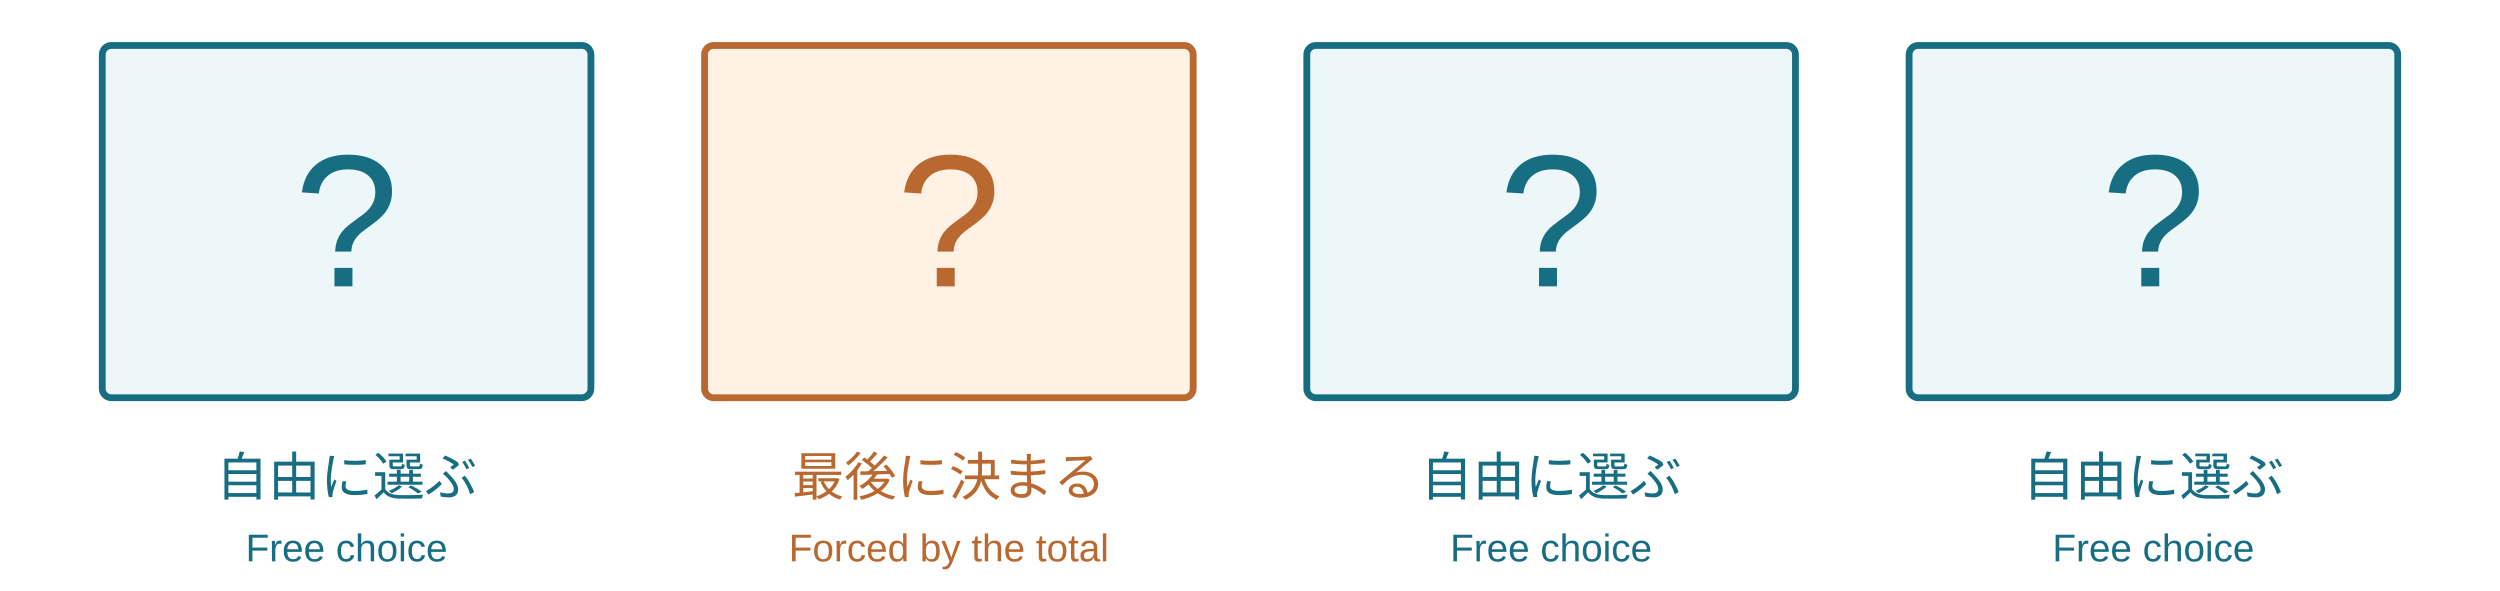
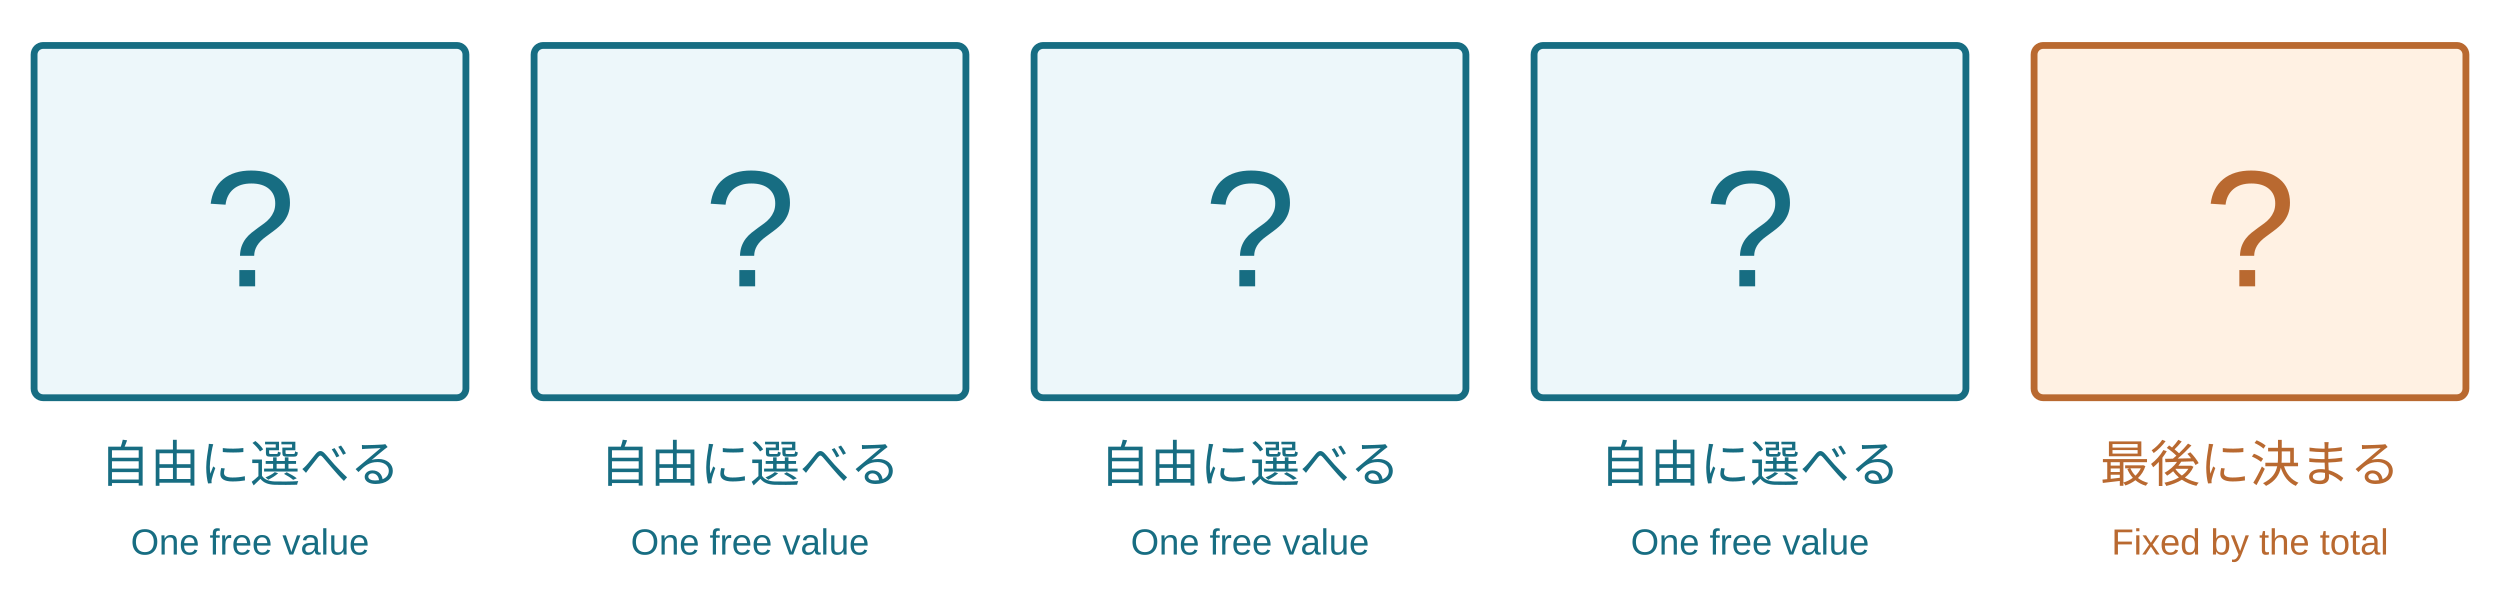
- <svg xmlns="http://www.w3.org/2000/svg" viewBox="0 0 1100 260" role="img" aria-label="四つの値の平均を3に固定。2、5、1を選ぶと残りは4に決まる。">
+ <svg xmlns="http://www.w3.org/2000/svg" viewBox="0 0 1100 260" role="img" aria-label="Curryの5試合。平均28.6点、合計143点に固定すると、9、49、46、11の次は28に決まる。">
  <g font-family="Arial,Hiragino Sans,sans-serif" text-anchor="middle">
-     <rect x="45" y="20" width="215" height="155" rx="4" fill="#edf7fa" stroke="#176d82" stroke-width="3" />
-     <text x="152.5" y="126" font-size="83" fill="#176d82">?</text>
-     <text x="152.5" y="218" font-size="23" fill="#176d82">自由に選ぶ</text>
-     <text x="152.5" y="247" font-size="17" fill="#176d82">Free choice</text>
-     <rect x="310" y="20" width="215" height="155" rx="4" fill="#fff1e3" stroke="#b96930" stroke-width="3" />
-     <text x="417.5" y="126" font-size="83" fill="#b96930">?</text>
-     <text x="417.5" y="218" font-size="23" fill="#b96930">最後に決まる</text>
-     <text x="417.5" y="247" font-size="17" fill="#b96930">Forced by the total</text>
-     <rect x="575" y="20" width="215" height="155" rx="4" fill="#edf7fa" stroke="#176d82" stroke-width="3" />
-     <text x="682.5" y="126" font-size="83" fill="#176d82">?</text>
-     <text x="682.5" y="218" font-size="23" fill="#176d82">自由に選ぶ</text>
-     <text x="682.5" y="247" font-size="17" fill="#176d82">Free choice</text>
-     <rect x="840" y="20" width="215" height="155" rx="4" fill="#edf7fa" stroke="#176d82" stroke-width="3" />
-     <text x="947.5" y="126" font-size="83" fill="#176d82">?</text>
-     <text x="947.5" y="218" font-size="23" fill="#176d82">自由に選ぶ</text>
-     <text x="947.5" y="247" font-size="17" fill="#176d82">Free choice</text>
+     <rect x="15" y="20" width="190" height="155" rx="4" fill="#edf7fa" stroke="#176d82" stroke-width="3" />
+     <text x="110" y="126" font-size="73" fill="#176d82">?</text>
+     <text x="110" y="212" font-size="22" fill="#176d82">自由に選べる</text>
+     <text x="110" y="244" font-size="16" fill="#176d82">One free value</text>
+     <rect x="235" y="20" width="190" height="155" rx="4" fill="#edf7fa" stroke="#176d82" stroke-width="3" />
+     <text x="330" y="126" font-size="73" fill="#176d82">?</text>
+     <text x="330" y="212" font-size="22" fill="#176d82">自由に選べる</text>
+     <text x="330" y="244" font-size="16" fill="#176d82">One free value</text>
+     <rect x="455" y="20" width="190" height="155" rx="4" fill="#edf7fa" stroke="#176d82" stroke-width="3" />
+     <text x="550" y="126" font-size="73" fill="#176d82">?</text>
+     <text x="550" y="212" font-size="22" fill="#176d82">自由に選べる</text>
+     <text x="550" y="244" font-size="16" fill="#176d82">One free value</text>
+     <rect x="675" y="20" width="190" height="155" rx="4" fill="#edf7fa" stroke="#176d82" stroke-width="3" />
+     <text x="770" y="126" font-size="73" fill="#176d82">?</text>
+     <text x="770" y="212" font-size="22" fill="#176d82">自由に選べる</text>
+     <text x="770" y="244" font-size="16" fill="#176d82">One free value</text>
+     <rect x="895" y="20" width="190" height="155" rx="4" fill="#fff1e3" stroke="#b96930" stroke-width="3" />
+     <text x="990" y="126" font-size="73" fill="#b96930">?</text>
+     <text x="990" y="212" font-size="22" fill="#b96930">最後に決まる</text>
+     <text x="990" y="244" font-size="16" fill="#b96930">Fixed by the total</text>
  </g>
</svg>
